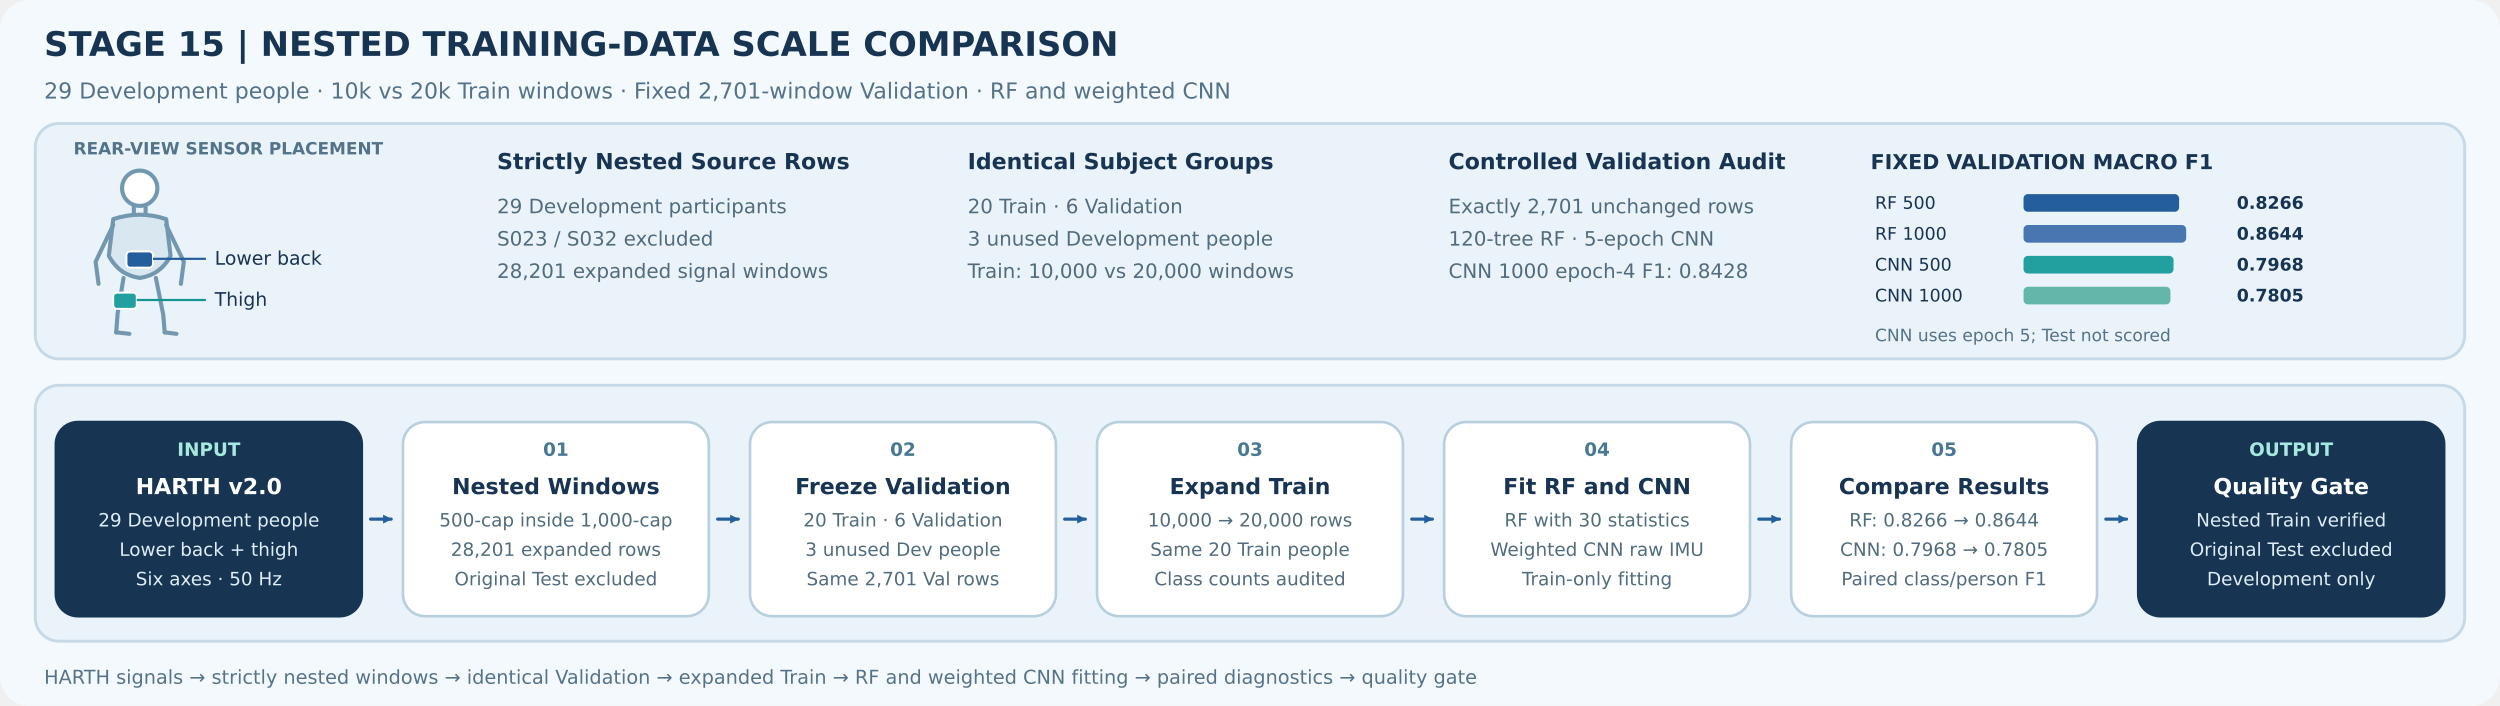
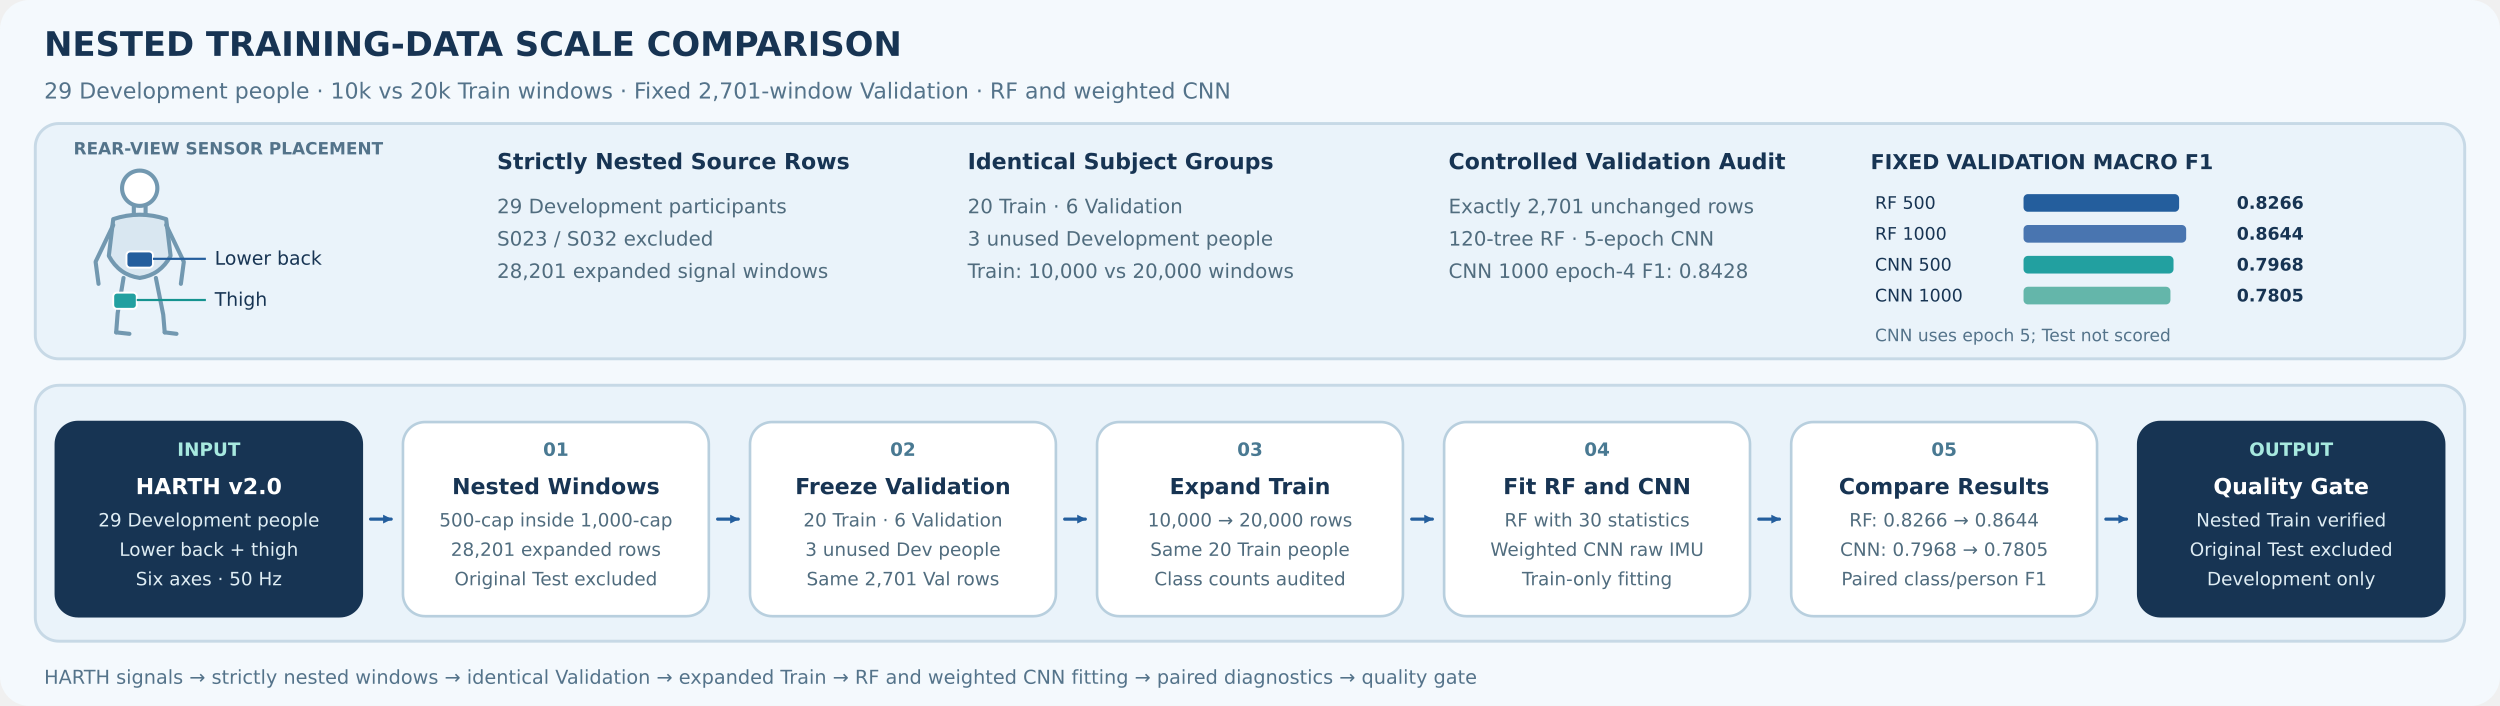
<svg xmlns="http://www.w3.org/2000/svg" width="1700" height="480" viewBox="0 0 1700 480" role="img" aria-labelledby="title desc">
  <defs>
    <marker id="small-arrow" markerUnits="userSpaceOnUse" markerWidth="6" markerHeight="6" refX="5.5" refY="3" orient="auto">
      <path d="M0 0 L6 3 L0 6 Z" fill="#245E9D" />
    </marker>
  </defs>
  <rect width="1700" height="480" rx="20" fill="#F4F9FD" />
  <g font-family="DejaVu Sans, Arial, sans-serif">
-     <text x="30" y="38" font-size="23" font-weight="700" fill="#173453">STAGE 15 | NESTED TRAINING-DATA SCALE COMPARISON</text>
+     <text x="30" y="38" font-size="23" font-weight="700" fill="#173453">NESTED TRAINING-DATA SCALE COMPARISON</text>
    <text x="30" y="67" font-size="15" fill="#54738A">29 Development people · 10k vs 20k Train windows · Fixed 2,701-window Validation · RF and weighted CNN</text>
    <rect x="24" y="84" width="1652" height="160" rx="16" fill="#EAF3FA" stroke="#C7D9E6" stroke-width="2" />
    <rect x="24" y="262" width="1652" height="174" rx="16" fill="#EAF3FA" stroke="#C7D9E6" stroke-width="2" />
    <g aria-label="Rear-view two-sensor placement, completely within context panel">
      <text x="50" y="105" font-size="11.5" font-weight="700" fill="#53738A">REAR-VIEW SENSOR PLACEMENT</text>
      <g stroke="#7298B0" stroke-width="2.8" stroke-linecap="round" stroke-linejoin="round">
        <circle cx="95" cy="128" r="12" fill="#FFFFFF" />
        <path d="M91 140 L91 147 M99 140 L99 147" fill="none" />
        <path d="M77 149 Q95 143 113 149 L116 174 Q109 187 95 189 Q81 187 74 174 Z" fill="#D9E7F1" />
        <path d="M77 153 L65 178 L67 193 M113 153 L125 178 L123 193" fill="none" />
        <path d="M84 189 L80 213 L79 226 M106 189 L111 214 L112 226" fill="none" />
        <path d="M79 226 L88 227 M112 226 L120 227" fill="none" />
      </g>
      <rect x="86" y="171" width="18" height="11" rx="2.5" fill="#245E9D" stroke="#FFFFFF" stroke-width="1.3" />
      <rect x="77" y="199" width="16" height="11" rx="2.5" fill="#22A0A0" stroke="#FFFFFF" stroke-width="1.3" />
      <path d="M104 176 H140" stroke="#245E9D" stroke-width="1.5" />
      <text x="146" y="180" font-size="12.8" fill="#173453">Lower back</text>
      <path d="M93 204 H140" stroke="#15938F" stroke-width="1.5" />
      <text x="146" y="208" font-size="12.8" fill="#173453">Thigh</text>
    </g>
    <g>
      <text x="338" y="115" font-size="15" font-weight="700" fill="#173453">Strictly Nested Source Rows</text>
      <text x="338" y="145" font-size="13.5" fill="#506C7E">29 Development participants</text>
      <text x="338" y="167" font-size="13.5" fill="#506C7E">S023 / S032 excluded</text>
      <text x="338" y="189" font-size="13.5" fill="#506C7E">28,201 expanded signal windows</text>
    </g>
    <g>
      <text x="658" y="115" font-size="15" font-weight="700" fill="#173453">Identical Subject Groups</text>
      <text x="658" y="145" font-size="13.5" fill="#506C7E">20 Train · 6 Validation</text>
      <text x="658" y="167" font-size="13.5" fill="#506C7E">3 unused Development people</text>
      <text x="658" y="189" font-size="13.5" fill="#506C7E">Train: 10,000 vs 20,000 windows</text>
    </g>
    <g>
      <text x="985" y="115" font-size="15" font-weight="700" fill="#173453">Controlled Validation Audit</text>
      <text x="985" y="145" font-size="13.5" fill="#506C7E">Exactly 2,701 unchanged rows</text>
      <text x="985" y="167" font-size="13.5" fill="#506C7E">120-tree RF · 5-epoch CNN</text>
      <text x="985" y="189" font-size="13.5" fill="#506C7E">CNN 1000 epoch-4 F1: 0.8428</text>
    </g>
    <g aria-label="Four observed last-epoch or final model Validation Macro F1 results on identical source windows">
      <text x="1272" y="115" font-size="14" font-weight="700" fill="#173453">FIXED VALIDATION MACRO F1</text>
      <text x="1275" y="142" font-size="11.8" fill="#173453">RF 500</text>
      <rect x="1376" y="132" width="105.8" height="12" rx="3" fill="#245E9D" />
      <text x="1521" y="142" font-size="11.8" font-weight="700" fill="#173453">0.8266</text>
      <text x="1275" y="163" font-size="11.8" fill="#173453">RF 1000</text>
      <rect x="1376" y="153" width="110.6" height="12" rx="3" fill="#4975B0" />
      <text x="1521" y="163" font-size="11.8" font-weight="700" fill="#173453">0.8644</text>
      <text x="1275" y="184" font-size="11.8" fill="#173453">CNN 500</text>
      <rect x="1376" y="174" width="102.0" height="12" rx="3" fill="#22A0A0" />
      <text x="1521" y="184" font-size="11.8" font-weight="700" fill="#173453">0.7968</text>
      <text x="1275" y="205" font-size="11.8" fill="#173453">CNN 1000</text>
      <rect x="1376" y="195" width="99.9" height="12" rx="3" fill="#64B6AA" />
      <text x="1521" y="205" font-size="11.8" font-weight="700" fill="#173453">0.7805</text>
      <text x="1275" y="232" font-size="11.6" fill="#54738A">CNN uses epoch 5; Test not scored</text>
    </g>
    <g aria-label="Six identical short inter-block arrows">
      <path d="M252 353 H266" fill="none" stroke="#245E9D" stroke-width="2.2" stroke-linecap="round" marker-end="url(#small-arrow)" />
      <path d="M488 353 H502" fill="none" stroke="#245E9D" stroke-width="2.2" stroke-linecap="round" marker-end="url(#small-arrow)" />
      <path d="M724 353 H738" fill="none" stroke="#245E9D" stroke-width="2.2" stroke-linecap="round" marker-end="url(#small-arrow)" />
      <path d="M960 353 H974" fill="none" stroke="#245E9D" stroke-width="2.2" stroke-linecap="round" marker-end="url(#small-arrow)" />
      <path d="M1196 353 H1210" fill="none" stroke="#245E9D" stroke-width="2.2" stroke-linecap="round" marker-end="url(#small-arrow)" />
      <path d="M1432 353 H1446" fill="none" stroke="#245E9D" stroke-width="2.2" stroke-linecap="round" marker-end="url(#small-arrow)" />
    </g>
    <g aria-label="Seven matched-protocol research workflow blocks">
      <g class="process-block">
        <rect x="38" y="287" width="208" height="132" rx="15" fill="#173453" stroke="#173453" stroke-width="1.8" />
        <text x="142" y="310" text-anchor="middle" font-size="12.5" font-weight="700" fill="#A7E9DF">INPUT</text>
        <text x="142" y="336" text-anchor="middle" font-size="15" font-weight="700" fill="#FFFFFF">HARTH v2.0</text>
        <text x="142" y="358" text-anchor="middle" font-size="12.5" fill="#DFEDF4">29 Development people</text>
        <text x="142" y="378" text-anchor="middle" font-size="12.5" fill="#DFEDF4">Lower back + thigh</text>
        <text x="142" y="398" text-anchor="middle" font-size="12.5" fill="#DFEDF4">Six axes · 50 Hz</text>
      </g>
      <g class="process-block">
        <rect x="274" y="287" width="208" height="132" rx="15" fill="#FFFFFF" stroke="#B8CFDE" stroke-width="1.8" />
        <text x="378" y="310" text-anchor="middle" font-size="12.5" font-weight="700" fill="#497992">01</text>
        <text x="378" y="336" text-anchor="middle" font-size="15" font-weight="700" fill="#173453">Nested Windows</text>
        <text x="378" y="358" text-anchor="middle" font-size="12.5" fill="#506C7E">500-cap inside 1,000-cap</text>
        <text x="378" y="378" text-anchor="middle" font-size="12.5" fill="#506C7E">28,201 expanded rows</text>
        <text x="378" y="398" text-anchor="middle" font-size="12.5" fill="#506C7E">Original Test excluded</text>
      </g>
      <g class="process-block">
        <rect x="510" y="287" width="208" height="132" rx="15" fill="#FFFFFF" stroke="#B8CFDE" stroke-width="1.8" />
        <text x="614" y="310" text-anchor="middle" font-size="12.5" font-weight="700" fill="#497992">02</text>
        <text x="614" y="336" text-anchor="middle" font-size="15" font-weight="700" fill="#173453">Freeze Validation</text>
        <text x="614" y="358" text-anchor="middle" font-size="12.5" fill="#506C7E">20 Train · 6 Validation</text>
        <text x="614" y="378" text-anchor="middle" font-size="12.5" fill="#506C7E">3 unused Dev people</text>
        <text x="614" y="398" text-anchor="middle" font-size="12.5" fill="#506C7E">Same 2,701 Val rows</text>
      </g>
      <g class="process-block">
        <rect x="746" y="287" width="208" height="132" rx="15" fill="#FFFFFF" stroke="#B8CFDE" stroke-width="1.8" />
        <text x="850" y="310" text-anchor="middle" font-size="12.5" font-weight="700" fill="#497992">03</text>
        <text x="850" y="336" text-anchor="middle" font-size="15" font-weight="700" fill="#173453">Expand Train</text>
        <text x="850" y="358" text-anchor="middle" font-size="12.5" fill="#506C7E">10,000 → 20,000 rows</text>
        <text x="850" y="378" text-anchor="middle" font-size="12.5" fill="#506C7E">Same 20 Train people</text>
        <text x="850" y="398" text-anchor="middle" font-size="12.5" fill="#506C7E">Class counts audited</text>
      </g>
      <g class="process-block">
        <rect x="982" y="287" width="208" height="132" rx="15" fill="#FFFFFF" stroke="#B8CFDE" stroke-width="1.8" />
        <text x="1086" y="310" text-anchor="middle" font-size="12.5" font-weight="700" fill="#497992">04</text>
        <text x="1086" y="336" text-anchor="middle" font-size="15" font-weight="700" fill="#173453">Fit RF and CNN</text>
        <text x="1086" y="358" text-anchor="middle" font-size="12.5" fill="#506C7E">RF with 30 statistics</text>
        <text x="1086" y="378" text-anchor="middle" font-size="12.5" fill="#506C7E">Weighted CNN raw IMU</text>
        <text x="1086" y="398" text-anchor="middle" font-size="12.5" fill="#506C7E">Train-only fitting</text>
      </g>
      <g class="process-block">
        <rect x="1218" y="287" width="208" height="132" rx="15" fill="#FFFFFF" stroke="#B8CFDE" stroke-width="1.8" />
        <text x="1322" y="310" text-anchor="middle" font-size="12.5" font-weight="700" fill="#497992">05</text>
        <text x="1322" y="336" text-anchor="middle" font-size="15" font-weight="700" fill="#173453">Compare Results</text>
        <text x="1322" y="358" text-anchor="middle" font-size="12.5" fill="#506C7E">RF: 0.8266 → 0.8644</text>
        <text x="1322" y="378" text-anchor="middle" font-size="12.5" fill="#506C7E">CNN: 0.7968 → 0.7805</text>
        <text x="1322" y="398" text-anchor="middle" font-size="12.5" fill="#506C7E">Paired class/person F1</text>
      </g>
      <g class="process-block">
        <rect x="1454" y="287" width="208" height="132" rx="15" fill="#173453" stroke="#173453" stroke-width="1.8" />
        <text x="1558" y="310" text-anchor="middle" font-size="12.5" font-weight="700" fill="#A7E9DF">OUTPUT</text>
        <text x="1558" y="336" text-anchor="middle" font-size="15" font-weight="700" fill="#FFFFFF">Quality Gate</text>
        <text x="1558" y="358" text-anchor="middle" font-size="12.5" fill="#DFEDF4">Nested Train verified</text>
        <text x="1558" y="378" text-anchor="middle" font-size="12.5" fill="#DFEDF4">Original Test excluded</text>
        <text x="1558" y="398" text-anchor="middle" font-size="12.5" fill="#DFEDF4">Development only</text>
      </g>
    </g>
    <text x="30" y="465" font-size="13.1" fill="#54738A">HARTH signals → strictly nested windows → identical Validation → expanded Train → RF and weighted CNN fitting → paired diagnostics → quality gate</text>
  </g>
</svg>
